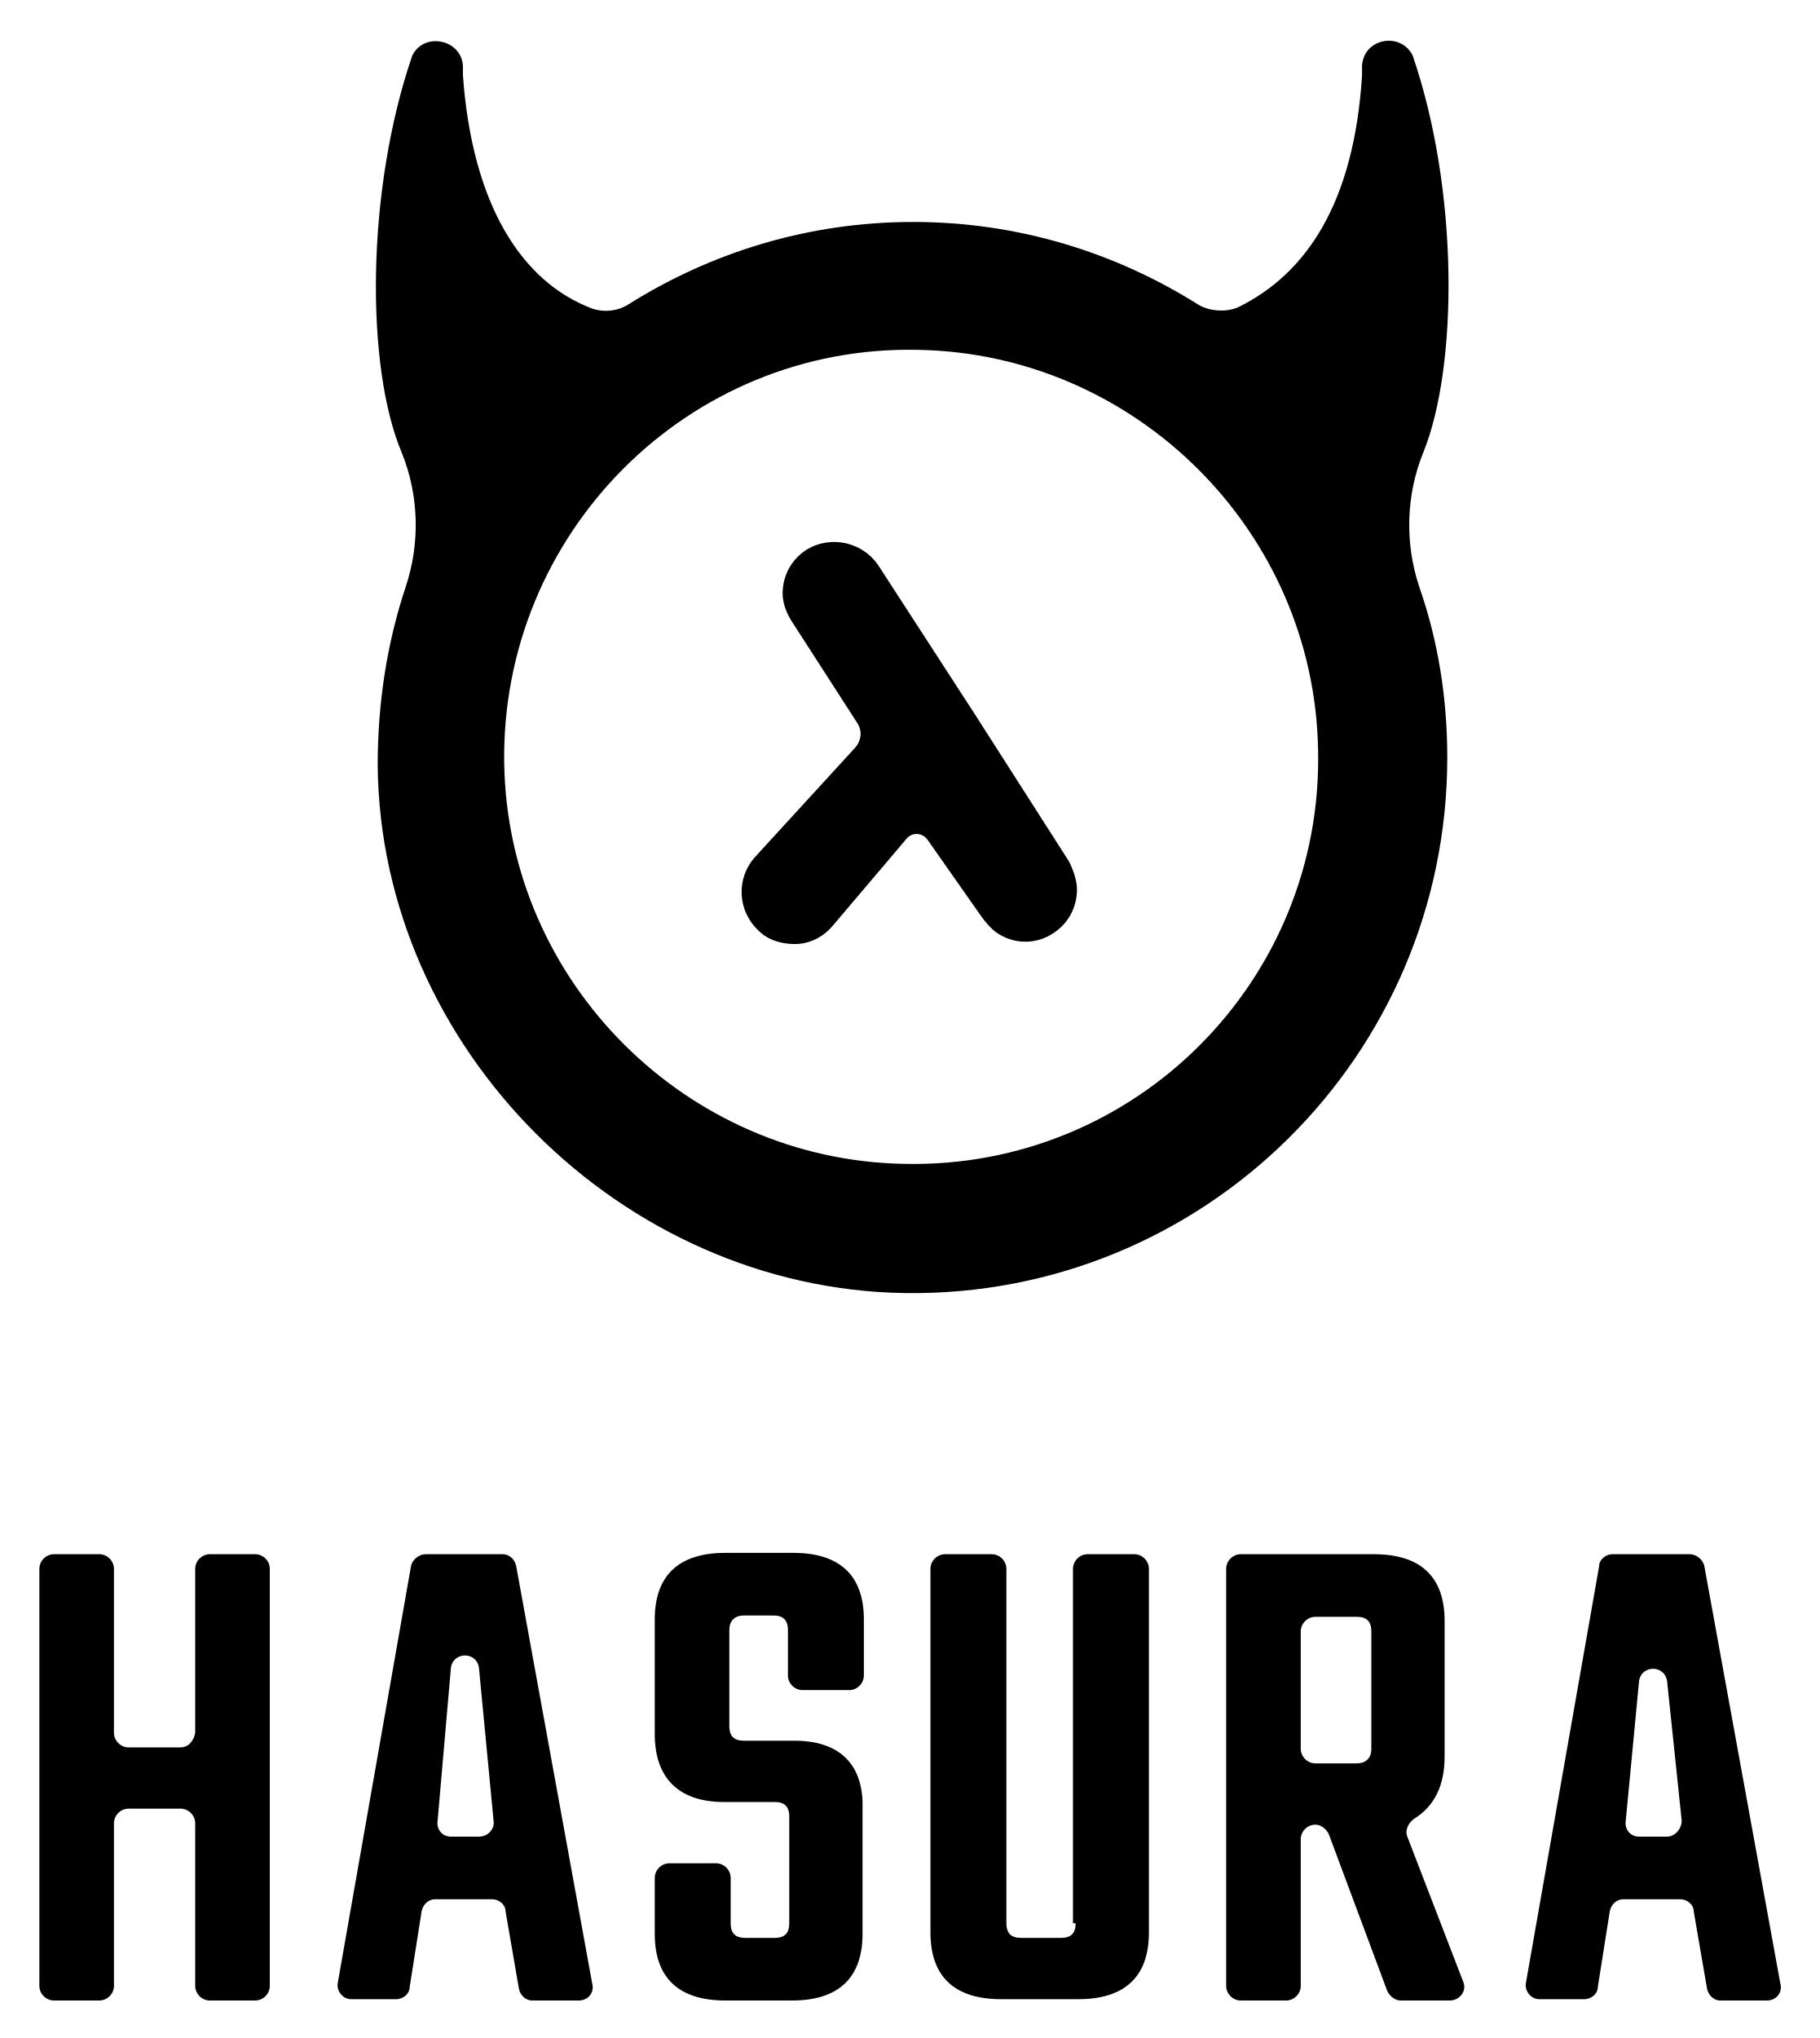
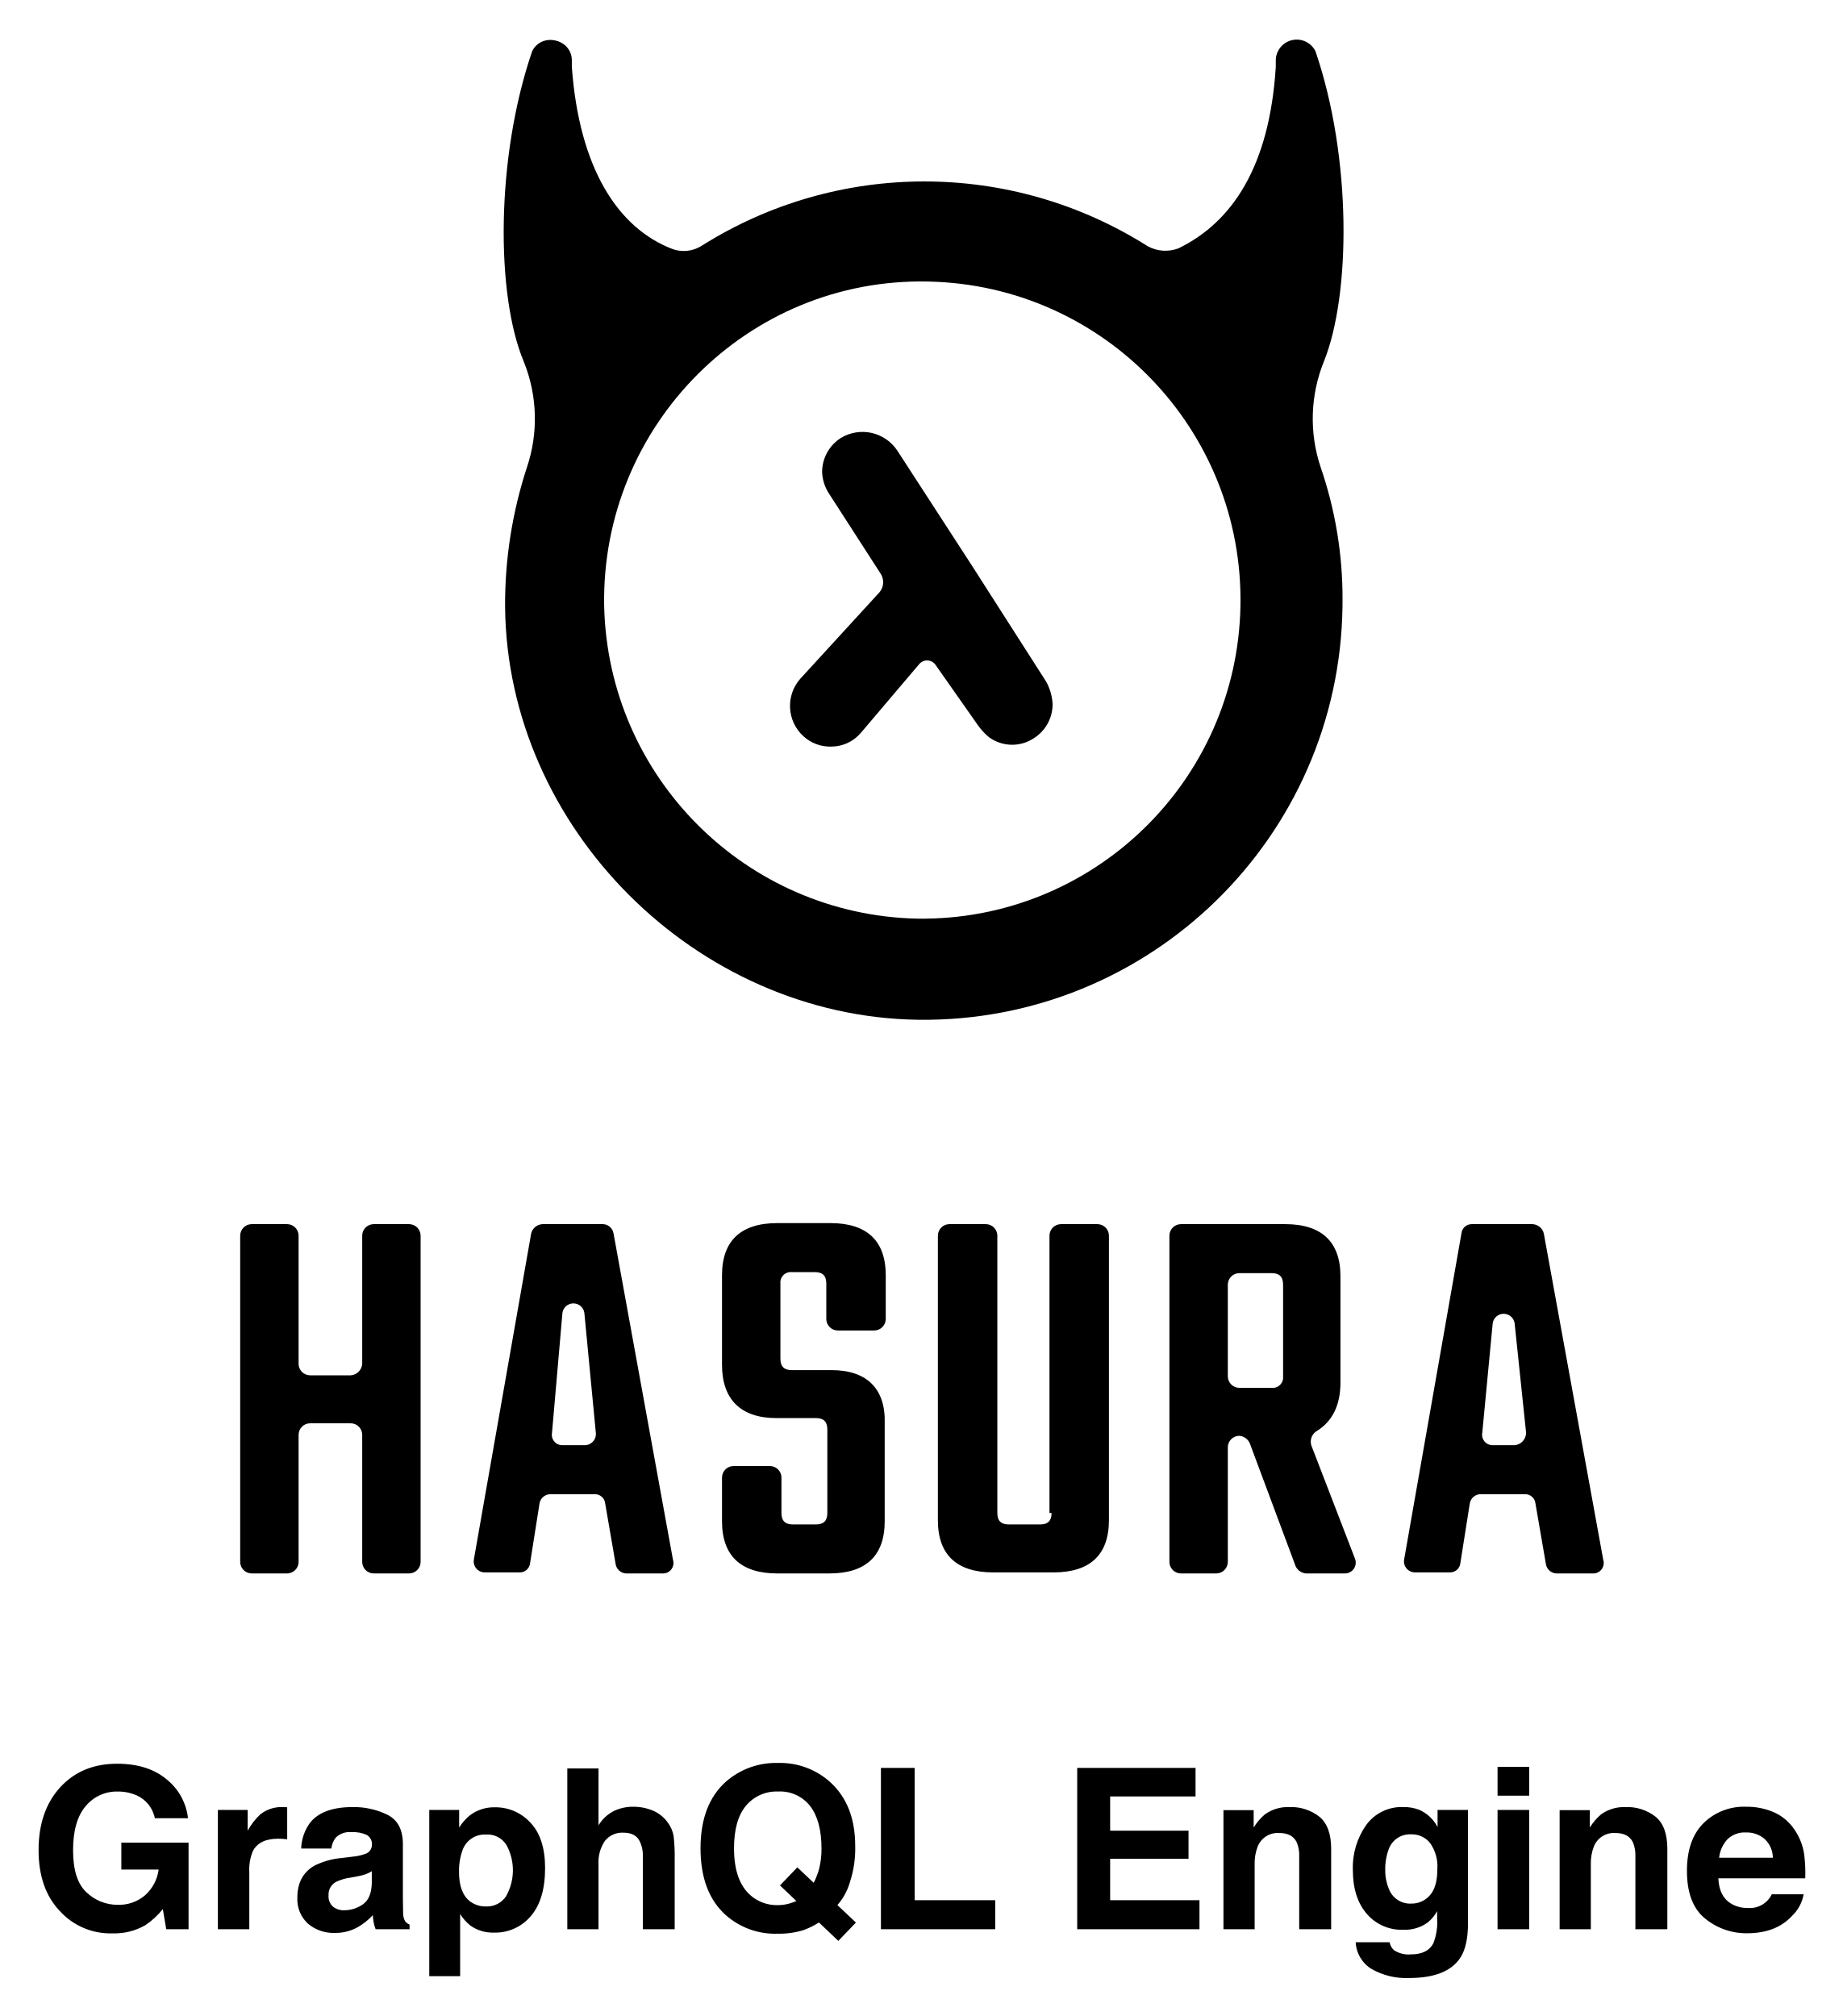
- <svg xmlns="http://www.w3.org/2000/svg" role="img" viewBox="88.19 -2.55 223.11 249.86">
-   <path fill="none" d="M0 0h400v245H0z" pointer-events="none" />
-   <path d="M262.72 52.92c4.247-10.453 4.41-32.013-1.307-48.673-1.47-2.94-6.043-2.124-6.206 1.306v1.144c-.98 15.68-6.86 24.336-15.19 28.42-1.47.653-3.594.49-4.9-.327-10.127-6.37-22.05-10.127-34.954-10.127-12.903 0-24.826 3.757-34.953 10.127-1.307.817-2.94.98-4.41.49-8.657-3.267-14.7-12.74-15.843-28.583V5.553c-.164-3.266-4.737-4.246-6.207-1.306-5.717 16.66-5.717 38.22-1.307 48.673 2.124 5.227 2.287 11.107.49 16.497-2.286 6.86-3.43 14.21-3.43 21.886.327 34.627 29.89 64.19 64.68 64.68 36.587.49 66.477-29.073 66.477-65.66 0-7.35-1.143-14.373-3.43-20.906-1.797-5.39-1.633-11.27.49-16.497zm-63.7 87.22c-26.623-.49-48.51-22.213-49-49-.49-28.257 22.54-51.45 50.797-50.797 26.623.49 48.51 22.214 49 49 .653 28.257-22.377 51.45-50.797 50.797z" />
-   <path d="M207.677 84.933l-11.76-18.13c-1.96-2.94-5.88-3.756-8.82-1.96-1.797 1.144-2.94 3.104-2.94 5.39 0 1.144.49 2.45 1.143 3.43l8.003 12.414c.654.98.49 2.123-.163 2.94l-12.413 13.556c-2.287 2.614-2.124 6.534.49 8.984 1.143 1.143 2.776 1.633 4.41 1.633 1.796 0 3.43-.817 4.573-2.123l9.147-10.78c.653-.817 1.96-.817 2.613.163l6.533 9.31c.49.653.98 1.307 1.797 1.96 2.287 1.633 5.063 1.47 7.023.163 1.797-1.143 2.94-3.103 2.94-5.39 0-1.143-.49-2.45-.98-3.43l-11.596-18.13z" />
-   <path d="M110.33 211.68h-6.37c-.98 0-1.797-.817-1.797-1.797v-20.09c0-.98-.816-1.796-1.796-1.796h-5.554c-.98 0-1.796.816-1.796 1.796v51.124c0 .98.816 1.796 1.796 1.796h5.554c.98 0 1.796-.816 1.796-1.796V220.99c0-.98.817-1.797 1.797-1.797h6.37c.98 0 1.797.817 1.797 1.797v19.927c0 .98.816 1.796 1.796 1.796h5.554c.98 0 1.796-.816 1.796-1.796v-51.124c0-.98-.816-1.796-1.796-1.796h-5.554c-.98 0-1.796.816-1.796 1.796v20.09c-.164.98-.817 1.797-1.797 1.797zm28.257-22.213l-8.984 51.123c-.163.98.654 1.96 1.634 1.96h5.553c.817 0 1.633-.653 1.633-1.47l1.47-9.31c.164-.817.817-1.47 1.634-1.47h7.023c.817 0 1.633.653 1.633 1.47l1.634 9.473c.163.817.816 1.47 1.633 1.47h5.717c1.143 0 1.96-.98 1.633-2.123l-9.31-51.123c-.163-.817-.817-1.47-1.633-1.47h-9.474c-.816 0-1.633.653-1.796 1.47zm8.33 33.156h-3.43c-1.144 0-1.797-.98-1.634-1.96l1.634-18.783c.326-1.96 3.103-1.96 3.43 0l1.796 18.783c.164.98-.653 1.96-1.796 1.96zm38.71-11.76h-6.207c-1.143 0-1.797-.49-1.797-1.796v-11.76c0-1.144.654-1.797 1.797-1.797h3.593c1.144 0 1.797.49 1.797 1.797v5.553c0 .98.817 1.797 1.797 1.797h5.716c.98 0 1.797-.817 1.797-1.797V196c0-5.39-2.94-8.167-8.657-8.167h-8.33c-5.716 0-8.656 2.777-8.656 8.167v14.047c0 5.39 2.94 8.33 8.493 8.33h6.207c1.143 0 1.796.49 1.796 1.796v13.067c0 1.143-.49 1.797-1.796 1.797h-3.594c-1.143 0-1.796-.49-1.796-1.797v-5.553c0-.98-.817-1.797-1.797-1.797h-5.717c-.98 0-1.796.817-1.796 1.797v6.86c0 5.39 2.94 8.166 8.656 8.166h8.167c5.717 0 8.657-2.776 8.657-8.166v-15.354c.163-5.39-2.777-8.33-8.33-8.33zm34.463 22.377c0 1.143-.49 1.797-1.797 1.797h-4.9c-1.143 0-1.796-.49-1.796-1.797v-43.447c0-.98-.817-1.796-1.797-1.796h-5.717c-.98 0-1.796.816-1.796 1.796v44.59c0 5.39 2.94 8.167 8.656 8.167h9.474c5.716 0 8.656-2.777 8.656-8.167v-44.59c0-.98-.816-1.796-1.796-1.796h-5.717c-.98 0-1.797.816-1.797 1.796v43.447zm45.243-20.417v-16.66c0-5.39-2.94-8.166-8.656-8.166h-16.334c-.98 0-1.796.816-1.796 1.796v51.124c0 .98.816 1.796 1.796 1.796h5.554c.98 0 1.796-.816 1.796-1.796V222.95c0-.98.817-1.797 1.797-1.797.653 0 1.307.49 1.633 1.144l7.187 19.273c.327.653.98 1.143 1.633 1.143h6.044c1.143 0 2.123-1.143 1.633-2.286l-6.86-17.804c-.327-.816.163-1.796.98-2.286 2.287-1.47 3.593-3.92 3.593-7.514zm-8.983-15.353v14.373c0 1.144-.653 1.797-1.797 1.797h-5.063c-.98 0-1.797-.817-1.797-1.797V197.47c0-.98.817-1.797 1.797-1.797h5.063c1.144 0 1.797.49 1.797 1.797zm39.037-9.473h-9.474c-.816 0-1.633.653-1.633 1.47l-8.983 51.123c-.164.98.653 1.96 1.633 1.96h5.553c.817 0 1.634-.653 1.634-1.47l1.47-9.31c.163-.817.816-1.47 1.633-1.47h7.023c.817 0 1.634.653 1.634 1.47l1.633 9.473c.163.817.817 1.47 1.633 1.47h5.717c1.143 0 1.96-.98 1.633-2.123l-9.31-51.123c-.163-.817-.98-1.47-1.796-1.47zm-2.777 34.626h-3.43c-1.143 0-1.797-.98-1.633-1.96l1.633-17.15c.327-1.96 3.103-1.96 3.43 0l1.797 17.15c0 .98-.817 1.96-1.797 1.96z" />
+ <svg xmlns="http://www.w3.org/2000/svg" role="img" viewBox="-7.15 -5.65 434.80 475.80">
+   <path d="M29.386 423.476a7.456 7.456 0 0 0-4.417-5.45 10.848 10.848 0 0 0-4.365-.853 9.486 9.486 0 0 0-7.556 3.468q-2.957 3.467-2.957 10.427 0 7.013 3.203 9.926a10.53 10.53 0 0 0 7.284 2.913 9.441 9.441 0 0 0 6.56-2.298 9.912 9.912 0 0 0 3.152-6.02h-8.808v-6.354h15.86v20.432h-5.27l-.8-4.753a18.2 18.2 0 0 1-4.133 3.806 14.584 14.584 0 0 1-7.75 1.928 16.105 16.105 0 0 1-12.398-5.24q-5.037-5.266-5.037-14.404 0-9.24 5.089-14.816 5.088-5.576 13.457-5.577 7.259 0 11.662 3.682a13.685 13.685 0 0 1 5.05 9.183zm30.596-2.622c.094.008.305.021.633.039v7.542q-.698-.078-1.24-.104-.543-.025-.879-.025-4.442 0-5.966 2.892a11.254 11.254 0 0 0-.853 5.011v13.458h-7.413v-28.155h7.026v4.908a15.564 15.564 0 0 1 2.97-3.849 8.09 8.09 0 0 1 5.373-1.73c.138 0 .254.004.349.013zm16.098 11.688a11.646 11.646 0 0 0 2.94-.646 2.214 2.214 0 0 0 1.587-2.092 2.474 2.474 0 0 0-1.217-2.39 7.703 7.703 0 0 0-3.574-.658 4.695 4.695 0 0 0-3.744 1.29 5.326 5.326 0 0 0-1.048 2.584h-7.103a10.774 10.774 0 0 1 2.076-6.07q2.93-3.72 10.065-3.72a17.946 17.946 0 0 1 8.25 1.835q3.605 1.834 3.605 6.922v12.915q0 1.343.052 3.255a4.087 4.087 0 0 0 .44 1.962 2.635 2.635 0 0 0 1.084.853v1.085h-8.007a8.159 8.159 0 0 1-.465-1.602q-.13-.748-.207-1.705a15.168 15.168 0 0 1-3.533 2.816 10.673 10.673 0 0 1-5.405 1.369 9.324 9.324 0 0 1-6.352-2.183 7.76 7.76 0 0 1-2.507-6.186q0-5.192 4.033-7.517a18.025 18.025 0 0 1 6.506-1.807zm4.501 3.435a8.126 8.126 0 0 1-1.427.71 12.123 12.123 0 0 1-1.977.504l-1.676.31a11 11 0 0 0-3.383 1.008 3.36 3.36 0 0 0-1.74 3.125 3.264 3.264 0 0 0 1.063 2.724 4.032 4.032 0 0 0 2.583.84 7.696 7.696 0 0 0 4.446-1.394q2.033-1.395 2.111-5.09zm37.445-11.443q3.445 3.642 3.445 10.694 0 7.44-3.367 11.34a10.927 10.927 0 0 1-8.67 3.9 9.093 9.093 0 0 1-5.616-1.679 10.86 10.86 0 0 1-2.392-2.713v14.672h-7.284v-39.236h7.052v4.159a11.854 11.854 0 0 1 2.548-2.894 9.4 9.4 0 0 1 5.875-1.884 11.134 11.134 0 0 1 8.409 3.641zm-5.65 5.295a5.24 5.24 0 0 0-4.867-2.505 5.537 5.537 0 0 0-5.558 3.797 14.277 14.277 0 0 0-.783 5.114q0 4.908 2.633 6.897a6.043 6.043 0 0 0 3.707 1.162 5.387 5.387 0 0 0 4.737-2.376 12.45 12.45 0 0 0 .131-12.089zm34.521-8.161a8.268 8.268 0 0 1 3.485 2.767 7.388 7.388 0 0 1 1.414 3.244 40.265 40.265 0 0 1 .257 5.442v16.546h-7.516v-17.144a7.593 7.593 0 0 0-.769-3.672q-1-1.966-3.795-1.966a5.207 5.207 0 0 0-4.397 1.952 8.991 8.991 0 0 0-1.5 5.573v15.257h-7.362v-37.944h7.362v13.431a9.004 9.004 0 0 1 3.69-3.423 10.4 10.4 0 0 1 4.411-.968 11.913 11.913 0 0 1 4.72.905zm46.511 16.866a14.178 14.178 0 0 1-2.961 5.44l4.37 4.118-4.148 4.328-4.572-4.339a19.198 19.198 0 0 1-3.62 1.79 19.421 19.421 0 0 1-6.127.855 17.54 17.54 0 0 1-12.307-4.443q-5.894-5.346-5.894-15.705 0-10.434 6.045-15.782a17.845 17.845 0 0 1 12.27-4.365 17.598 17.598 0 0 1 12.398 4.624q5.784 5.346 5.786 14.955a25.335 25.335 0 0 1-1.24 8.524zm-14.435 5.114a13.025 13.025 0 0 0 1.783-.647l-3.854-3.666 4.088-4.268 3.869 3.645a17.908 17.908 0 0 0 1.264-3.254 18.72 18.72 0 0 0 .569-4.882q0-6.404-2.622-9.904a8.978 8.978 0 0 0-7.659-3.5 9.342 9.342 0 0 0-7.543 3.358q-2.815 3.36-2.815 10.048 0 7.827 4.031 11.211a9.394 9.394 0 0 0 6.253 2.195 10.21 10.21 0 0 0 2.636-.337zm21.744-32.055h7.956v31.23h19.011v6.844h-26.967zm74.237 6.742h-20.148v8.085H273.3v6.612h-18.494v9.79h21.077v6.845h-28.852v-38.074h27.923zm29.238 4.791q2.765 2.287 2.765 7.582v18.959h-7.543v-17.125a7.86 7.86 0 0 0-.59-3.41q-1.076-2.17-4.102-2.17a5.085 5.085 0 0 0-5.103 3.178 10.986 10.986 0 0 0-.717 4.287v15.24h-7.362v-28.103h7.13v4.107a12.493 12.493 0 0 1 2.674-3.126 9.273 9.273 0 0 1 5.736-1.704 10.794 10.794 0 0 1 7.112 2.285zm23.538-1.64a8.834 8.834 0 0 1 4.334 4.081v-4.055h7.18v26.709q0 5.449-1.833 8.214-3.151 4.752-12.088 4.753a16.473 16.473 0 0 1-8.809-2.119 7.816 7.816 0 0 1-3.771-6.328h8.007a3.314 3.314 0 0 0 1.008 1.86 6.215 6.215 0 0 0 4.003 1.007q3.979 0 5.321-2.66a13.485 13.485 0 0 0 .878-5.735v-1.808a8.988 8.988 0 0 1-2.272 2.712 9.144 9.144 0 0 1-5.71 1.679 10.802 10.802 0 0 1-8.665-3.81q-3.242-3.81-3.241-10.319a17.41 17.41 0 0 1 3.12-10.552 10.309 10.309 0 0 1 8.85-4.274 9.668 9.668 0 0 1 3.688.645zm2.508 20.187q1.774-1.951 1.774-6.213a9.535 9.535 0 0 0-1.684-6.096 5.498 5.498 0 0 0-4.514-2.091 5.32 5.32 0 0 0-5.325 3.641 12.963 12.963 0 0 0-.772 4.778 10.945 10.945 0 0 0 .823 4.367 5.364 5.364 0 0 0 5.351 3.564 5.655 5.655 0 0 0 4.347-1.95zm23.446-23.519h-7.465v-6.794h7.465zm-7.465 3.358h7.465v28.155h-7.465zm37.298 1.614q2.766 2.287 2.766 7.582v18.959h-7.543v-17.125a7.86 7.86 0 0 0-.59-3.41q-1.077-2.17-4.103-2.17a5.085 5.085 0 0 0-5.102 3.178 10.986 10.986 0 0 0-.718 4.287v15.24h-7.361v-28.103h7.129v4.107a12.493 12.493 0 0 1 2.674-3.126 9.273 9.273 0 0 1 5.737-1.704 10.794 10.794 0 0 1 7.111 2.285zm27.957-1.044a11.456 11.456 0 0 1 4.865 4.165 13.83 13.83 0 0 1 2.243 5.821 35.88 35.88 0 0 1 .243 5.588h-20.506q.171 4.237 2.944 5.94a7.482 7.482 0 0 0 4.06 1.06 5.72 5.72 0 0 0 5.602-3.23h7.516a9.188 9.188 0 0 1-2.73 5.09q-3.782 4.107-10.591 4.107a15.346 15.346 0 0 1-9.917-3.465q-4.298-3.463-4.297-11.271 0-7.316 3.879-11.22a13.572 13.572 0 0 1 10.068-3.904 16.038 16.038 0 0 1 6.621 1.32zm-11.013 6.36a7.653 7.653 0 0 0-1.962 4.358h12.684a6.148 6.148 0 0 0-1.962-4.45 6.45 6.45 0 0 0-4.366-1.517 5.837 5.837 0 0 0-4.394 1.608zM305.21 79.748c6.398-15.75 6.644-48.233-1.969-73.334a4.944 4.944 0 0 0-9.351 1.969v1.722c-1.477 23.625-10.336 36.667-22.886 42.82a8.614 8.614 0 0 1-7.383-.493 98.514 98.514 0 0 0-105.325 0 7.881 7.881 0 0 1-6.644.738c-13.043-4.921-22.148-19.194-23.87-43.065V8.383c-.247-4.922-7.137-6.399-9.352-1.97-8.613 25.102-8.613 57.585-1.969 73.335a35.977 35.977 0 0 1 .739 24.854 103.974 103.974 0 0 0-5.168 32.976c.492 52.17 45.034 96.712 97.45 97.45a98.89 98.89 0 0 0 100.15-97.613q.008-.657.007-1.314a95.022 95.022 0 0 0-5.168-31.499 35.977 35.977 0 0 1 .739-24.854zm-95.974 131.41a75.523 75.523 0 0 1-73.826-73.826c-.738-42.573 33.96-77.517 76.533-76.533a75.192 75.192 0 0 1-2.707 150.359z" />
+   <path d="M222.279 127.98l-17.719-27.315a9.843 9.843 0 0 0-13.288-2.953 9.508 9.508 0 0 0-4.43 8.12 9.966 9.966 0 0 0 1.723 5.169l12.058 18.702a3.684 3.684 0 0 1-.246 4.43l-18.703 20.425a9.677 9.677 0 0 0 .739 13.535 9.29 9.29 0 0 0 6.644 2.46 9.156 9.156 0 0 0 6.89-3.199l13.781-16.241a2.426 2.426 0 0 1 3.938.246l9.843 14.027a14.755 14.755 0 0 0 2.707 2.953 9.27 9.27 0 0 0 10.582.246 9.508 9.508 0 0 0 4.43-8.121 12.53 12.53 0 0 0-1.477-5.168zM75.611 318.944h-9.597a2.731 2.731 0 0 1-2.707-2.707v-30.269a2.731 2.731 0 0 0-2.707-2.707h-8.367a2.731 2.731 0 0 0-2.707 2.707v77.025a2.731 2.731 0 0 0 2.707 2.707H60.6a2.731 2.731 0 0 0 2.707-2.707v-30.022a2.731 2.731 0 0 1 2.707-2.707h9.597a2.731 2.731 0 0 1 2.707 2.707v30.022a2.731 2.731 0 0 0 2.707 2.707h8.367a2.731 2.731 0 0 0 2.707-2.707v-77.025a2.731 2.731 0 0 0-2.707-2.707h-8.367a2.731 2.731 0 0 0-2.707 2.707v30.269a2.909 2.909 0 0 1-2.707 2.707zm42.573-33.468l-13.535 77.025a2.596 2.596 0 0 0 2.213 2.93q.123.018.248.023h8.367a2.428 2.428 0 0 0 2.46-2.215l2.216-14.027a2.617 2.617 0 0 1 2.46-2.214h10.582a2.428 2.428 0 0 1 2.461 2.214l2.461 14.273a2.617 2.617 0 0 0 2.46 2.215h8.614a2.461 2.461 0 0 0 2.46-3.199l-14.026-77.025a2.617 2.617 0 0 0-2.461-2.215H120.89a2.883 2.883 0 0 0-2.707 2.215zm12.55 49.956h-5.167a2.464 2.464 0 0 1-2.461-2.953l2.46-28.3a2.615 2.615 0 0 1 5.168 0l2.707 28.3a2.64 2.64 0 0 1-2.707 2.953zm58.323-17.719h-9.351c-1.723 0-2.707-.738-2.707-2.707v-17.718a2.462 2.462 0 0 1 2.707-2.707h5.414c1.722 0 2.706.738 2.706 2.707v8.367a2.731 2.731 0 0 0 2.707 2.707h8.613a2.731 2.731 0 0 0 2.707-2.707V295.32c0-8.12-4.43-12.304-13.042-12.304h-12.55c-8.614 0-13.043 4.184-13.043 12.304v21.164c0 8.12 4.43 12.55 12.796 12.55h9.352c1.722 0 2.707.739 2.707 2.707v19.687c0 1.723-.739 2.707-2.707 2.707h-5.414c-1.723 0-2.707-.738-2.707-2.707v-8.367a2.731 2.731 0 0 0-2.707-2.707h-8.613a2.731 2.731 0 0 0-2.707 2.707v10.336c0 8.12 4.43 12.304 13.042 12.304h12.305c8.613 0 13.042-4.183 13.042-12.304v-23.132c.246-8.121-4.183-12.55-12.55-12.55zm51.924 33.714c0 1.723-.738 2.707-2.707 2.707h-7.382c-1.723 0-2.707-.738-2.707-2.707v-65.459a2.731 2.731 0 0 0-2.707-2.707h-8.613a2.731 2.731 0 0 0-2.707 2.707v67.182c0 8.12 4.43 12.304 13.042 12.304h14.273c8.613 0 13.043-4.183 13.043-12.304v-67.182a2.731 2.731 0 0 0-2.707-2.707h-8.613a2.731 2.731 0 0 0-2.707 2.707v65.46zm68.166-30.761v-25.1c0-8.121-4.43-12.305-13.043-12.305h-24.608a2.731 2.731 0 0 0-2.707 2.707v77.025a2.731 2.731 0 0 0 2.707 2.707h8.367a2.731 2.731 0 0 0 2.707-2.707v-27.07a2.731 2.731 0 0 1 2.707-2.706 2.963 2.963 0 0 1 2.46 1.722l10.828 29.039a2.963 2.963 0 0 0 2.461 1.722h9.105a2.552 2.552 0 0 0 2.461-3.445l-10.335-26.823a2.964 2.964 0 0 1 1.476-3.446c3.445-2.214 5.414-5.906 5.414-11.32zm-13.535-23.132v21.656a2.462 2.462 0 0 1-2.707 2.707h-7.628a2.731 2.731 0 0 1-2.707-2.707v-21.656a2.731 2.731 0 0 1 2.707-2.707h7.628c1.723 0 2.707.739 2.707 2.707zm58.815-14.273h-14.273a2.428 2.428 0 0 0-2.46 2.215l-13.536 77.025a2.596 2.596 0 0 0 2.213 2.93q.123.018.248.023h8.367a2.428 2.428 0 0 0 2.46-2.215l2.216-14.027a2.617 2.617 0 0 1 2.46-2.214h10.582a2.428 2.428 0 0 1 2.461 2.214l2.461 14.273a2.617 2.617 0 0 0 2.461 2.215h8.613a2.461 2.461 0 0 0 2.46-3.199l-14.026-77.025a2.883 2.883 0 0 0-2.707-2.215zm-4.184 52.17h-5.167a2.464 2.464 0 0 1-2.461-2.952l2.46-25.84a2.615 2.615 0 0 1 5.169 0l2.707 25.84a2.955 2.955 0 0 1-2.707 2.953z" />
</svg>
